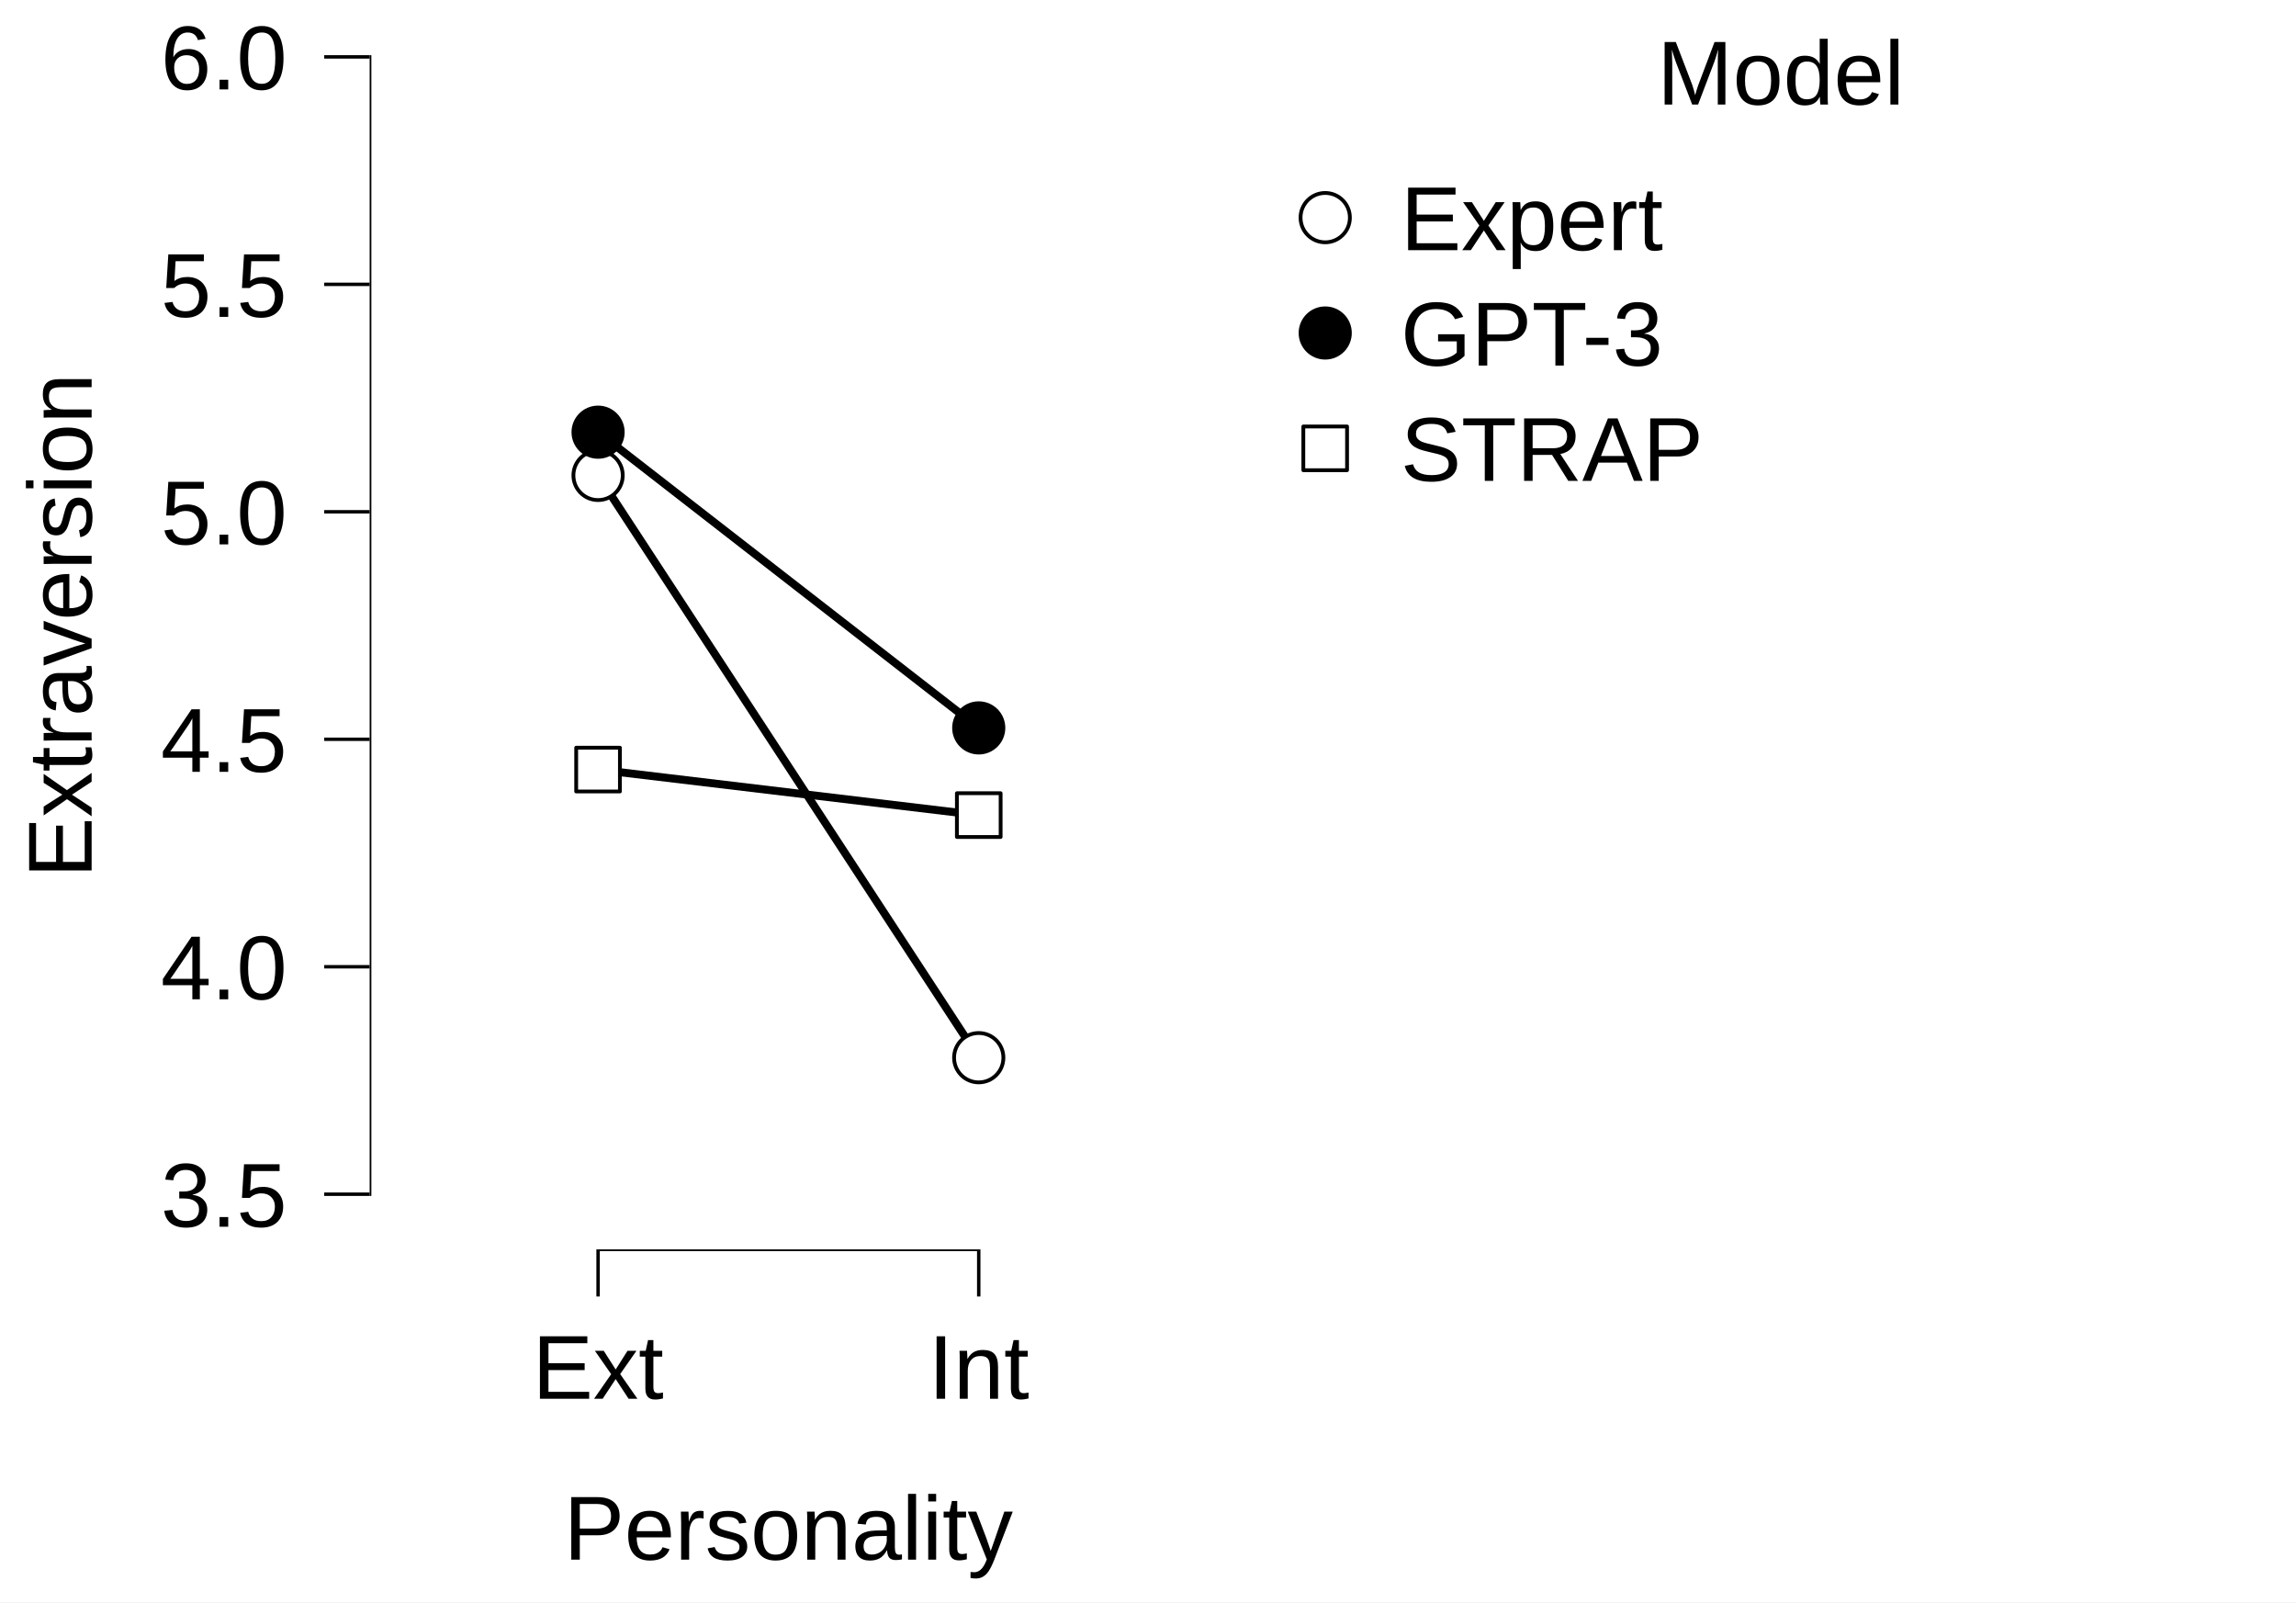
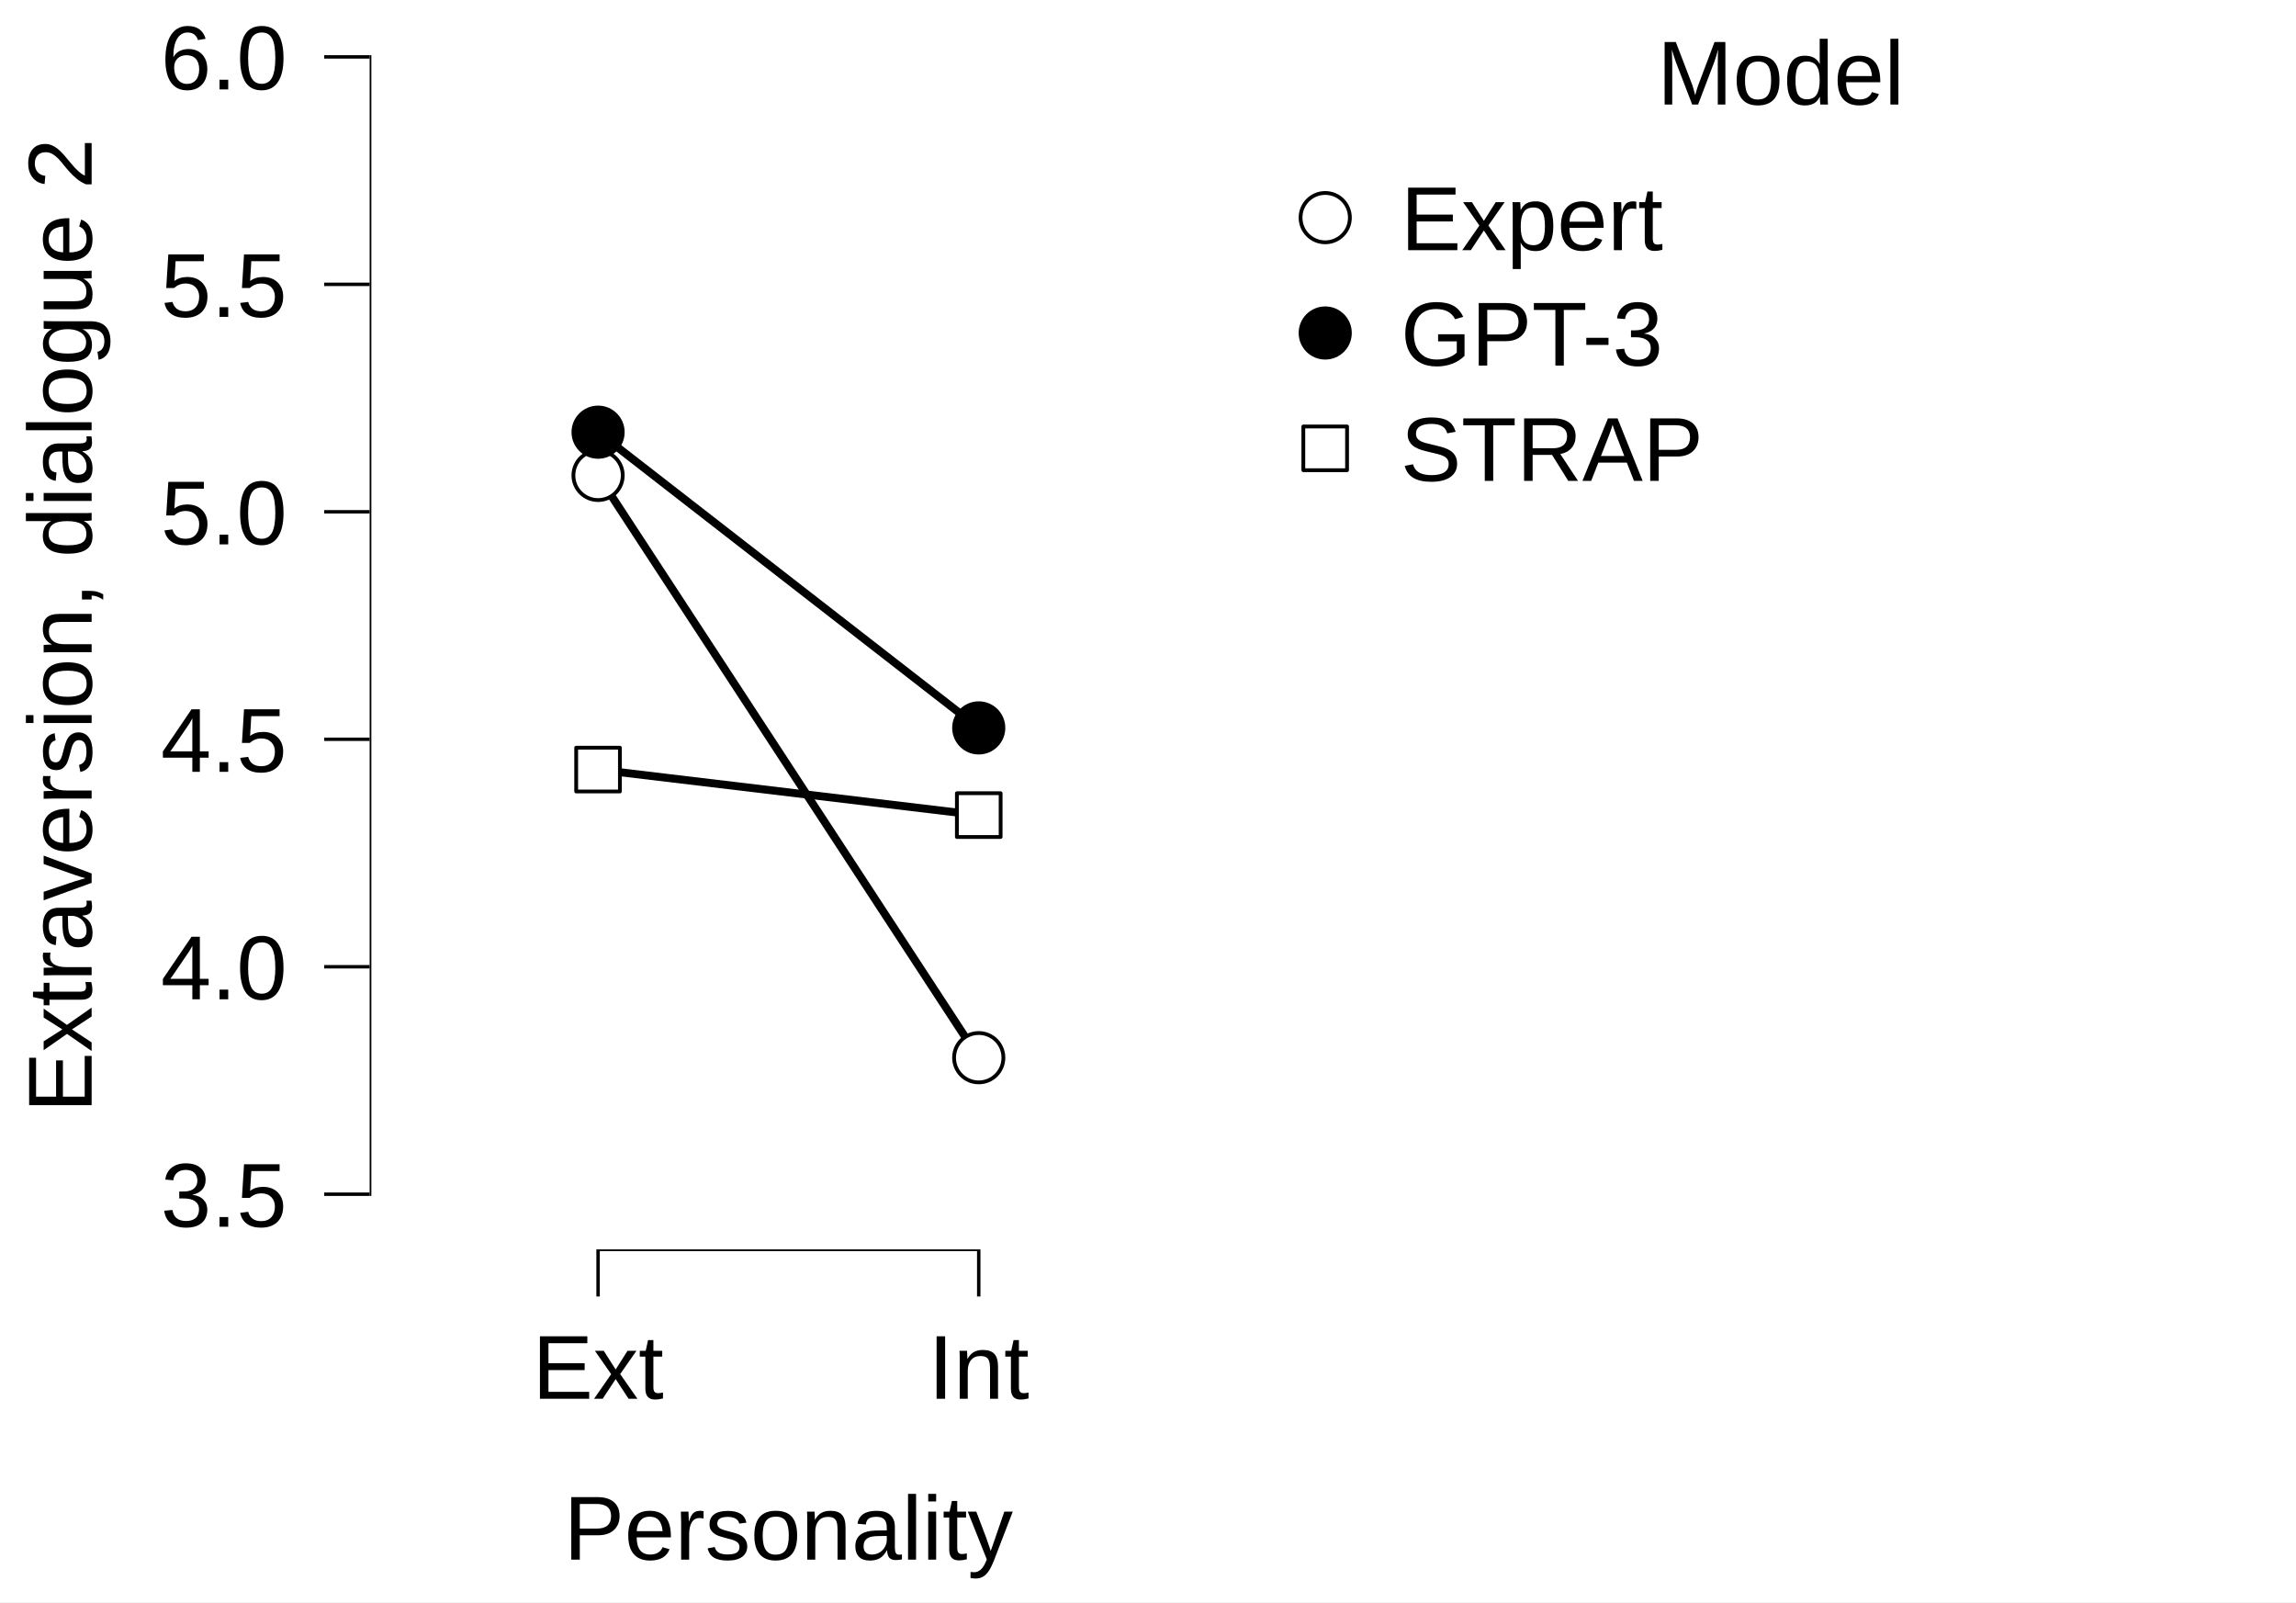
<svg xmlns="http://www.w3.org/2000/svg" class="svglite" width="430.00pt" height="300.00pt" viewBox="0 0 430.00 300.00">
  <defs>
    <style type="text/css">
    .svglite line, .svglite polyline, .svglite polygon, .svglite path, .svglite rect, .svglite circle {
      fill: none;
      stroke: #000000;
      stroke-linecap: round;
      stroke-linejoin: round;
      stroke-miterlimit: 10.00;
    }
    .svglite text {
      white-space: pre;
    }
  </style>
  </defs>
  <rect width="100%" height="100%" style="stroke: none; fill: #FFFFFF;" />
  <defs>
    <clipPath id="cpMC4wMHw0MzAuMDB8MC4wMHwzMDAuMDA=">
      <rect x="0.00" y="0.00" width="430.00" height="300.00" />
    </clipPath>
  </defs>
  <g clip-path="url(#cpMC4wMHw0MzAuMDB8MC4wMHwzMDAuMDA=)">
-     <rect x="-0" y="0.00" width="430.00" height="300.00" style="stroke-width: 10.67; stroke: none;" />
+     <rect x="0.00" y="0.00" width="430.00" height="300.00" style="stroke-width: 10.67; stroke: none;" />
  </g>
  <defs>
    <clipPath id="cpNjkuMjN8MjI2LjA4fDAuMDB8MjM0LjI1">
      <rect x="69.23" y="0.00" width="156.85" height="234.25" />
    </clipPath>
  </defs>
  <g clip-path="url(#cpNjkuMjN8MjI2LjA4fDAuMDB8MjM0LjI1)">
    <rect x="69.23" y="0.00" width="156.85" height="234.25" style="stroke-width: 10.67; stroke: none;" />
    <polyline points="112.01,89.01 183.30,198.04 " style="stroke-width: 1.49; stroke-linecap: butt;" />
    <polyline points="112.01,80.92 183.30,136.29 " style="stroke-width: 1.49; stroke-linecap: butt;" />
    <polyline points="112.01,144.10 183.30,152.62 " style="stroke-width: 1.49; stroke-linecap: butt;" />
    <circle cx="112.01" cy="89.01" r="4.62" style="stroke-width: 0.71; fill: #FFFFFF;" />
    <circle cx="112.01" cy="80.92" r="4.62" style="stroke-width: 0.71; fill: #000000;" />
    <rect x="107.91" y="140.00" width="8.19" height="8.19" style="stroke-width: 0.71; fill: #FFFFFF;" />
    <circle cx="183.30" cy="198.04" r="4.62" style="stroke-width: 0.71; fill: #FFFFFF;" />
    <circle cx="183.30" cy="136.29" r="4.62" style="stroke-width: 0.71; fill: #000000;" />
    <rect x="179.21" y="148.52" width="8.19" height="8.19" style="stroke-width: 0.71; fill: #FFFFFF;" />
    <line x1="111.69" y1="234.25" x2="183.62" y2="234.25" style="stroke-width: 0.64; stroke-linecap: butt;" />
    <line x1="69.23" y1="223.92" x2="69.23" y2="10.33" style="stroke-width: 0.64; stroke-linecap: butt;" />
    <rect x="69.23" y="0.00" width="156.85" height="234.25" style="stroke-width: 0.00; stroke: none;" />
  </g>
  <g clip-path="url(#cpMC4wMHw0MzAuMDB8MC4wMHwzMDAuMDA=)">
    <polyline points="69.23,234.25 69.23,0.00 " style="stroke-width: 0.00; stroke: none; stroke-linecap: butt;" />
    <text x="53.75" y="229.69" text-anchor="end" style="font-size: 17.00px; font-family: &quot;Arial&quot;;" textLength="23.63px" lengthAdjust="spacingAndGlyphs">3.5</text>
    <text x="53.75" y="187.10" text-anchor="end" style="font-size: 17.00px; font-family: &quot;Arial&quot;;" textLength="23.63px" lengthAdjust="spacingAndGlyphs">4.0</text>
    <text x="53.75" y="144.51" text-anchor="end" style="font-size: 17.00px; font-family: &quot;Arial&quot;;" textLength="23.63px" lengthAdjust="spacingAndGlyphs">4.5</text>
    <text x="53.75" y="101.92" text-anchor="end" style="font-size: 17.00px; font-family: &quot;Arial&quot;;" textLength="23.63px" lengthAdjust="spacingAndGlyphs">5.0</text>
    <text x="53.75" y="59.33" text-anchor="end" style="font-size: 17.00px; font-family: &quot;Arial&quot;;" textLength="23.63px" lengthAdjust="spacingAndGlyphs">5.5</text>
    <text x="53.75" y="16.74" text-anchor="end" style="font-size: 17.00px; font-family: &quot;Arial&quot;;" textLength="23.63px" lengthAdjust="spacingAndGlyphs">6.0</text>
    <polyline points="60.72,223.60 69.23,223.60 " style="stroke-width: 0.64; stroke-linecap: butt;" />
    <polyline points="60.72,181.01 69.23,181.01 " style="stroke-width: 0.64; stroke-linecap: butt;" />
    <polyline points="60.72,138.42 69.23,138.42 " style="stroke-width: 0.64; stroke-linecap: butt;" />
    <polyline points="60.72,95.83 69.23,95.83 " style="stroke-width: 0.64; stroke-linecap: butt;" />
    <polyline points="60.72,53.24 69.23,53.24 " style="stroke-width: 0.64; stroke-linecap: butt;" />
    <polyline points="60.72,10.65 69.23,10.65 " style="stroke-width: 0.64; stroke-linecap: butt;" />
    <polyline points="69.23,234.25 226.08,234.25 " style="stroke-width: 0.00; stroke: none; stroke-linecap: butt;" />
    <polyline points="112.01,242.75 112.01,234.25 " style="stroke-width: 0.64; stroke-linecap: butt;" />
    <polyline points="183.30,242.75 183.30,234.25 " style="stroke-width: 0.64; stroke-linecap: butt;" />
    <text x="112.01" y="261.90" text-anchor="middle" style="font-size: 17.00px; font-family: &quot;Arial&quot;;" textLength="24.57px" lengthAdjust="spacingAndGlyphs">Ext</text>
    <text x="183.30" y="261.90" text-anchor="middle" style="font-size: 17.00px; font-family: &quot;Arial&quot;;" textLength="18.90px" lengthAdjust="spacingAndGlyphs">Int</text>
    <text x="147.65" y="292.02" text-anchor="middle" style="font-size: 17.00px; font-family: &quot;Arial&quot;;" textLength="84.10px" lengthAdjust="spacingAndGlyphs">Personality</text>
-     <text transform="translate(17.16,117.12) rotate(-90)" text-anchor="middle" style="font-size: 17.00px; font-family: &quot;Arial&quot;;" textLength="94.49px" lengthAdjust="spacingAndGlyphs">Extraversion</text>
+     <text transform="translate(17.16,117.12) rotate(-90)" text-anchor="middle" style="font-size: 17.00px; font-family: &quot;Arial&quot;;" textLength="182.39px" lengthAdjust="spacingAndGlyphs">Extraversion, dialogue 2</text>
    <rect x="237.04" y="0" width="192.96" height="100.23" style="stroke-width: 0.75; stroke: none;" />
    <rect x="237.04" y="0" width="192.96" height="100.23" style="stroke-width: 10.67; stroke: none;" />
    <text x="333.52" y="19.57" text-anchor="middle" style="font-size: 17.00px; font-family: &quot;Arial&quot;;" textLength="46.30px" lengthAdjust="spacingAndGlyphs">Model</text>
    <rect x="242.52" y="29.95" width="11.34" height="21.60" style="stroke-width: 10.67; stroke: none;" />
    <circle cx="248.19" cy="40.75" r="4.62" style="stroke-width: 0.71; fill: #FFFFFF;" />
    <rect x="242.52" y="51.55" width="11.34" height="21.60" style="stroke-width: 10.67; stroke: none;" />
    <circle cx="248.19" cy="62.35" r="4.62" style="stroke-width: 0.71; fill: #000000;" />
    <rect x="242.52" y="73.15" width="11.34" height="21.60" style="stroke-width: 10.67; stroke: none;" />
    <rect x="244.09" y="79.85" width="8.19" height="8.19" style="stroke-width: 0.71; fill: #FFFFFF;" />
    <text x="262.33" y="46.84" style="font-size: 17.00px; font-family: &quot;Arial&quot;;" textLength="49.13px" lengthAdjust="spacingAndGlyphs">Expert</text>
    <text x="262.33" y="68.44" style="font-size: 17.00px; font-family: &quot;Arial&quot;;" textLength="49.12px" lengthAdjust="spacingAndGlyphs">GPT-3</text>
    <text x="262.33" y="90.04" style="font-size: 17.00px; font-family: &quot;Arial&quot;;" textLength="56.68px" lengthAdjust="spacingAndGlyphs">STRAP</text>
  </g>
</svg>
